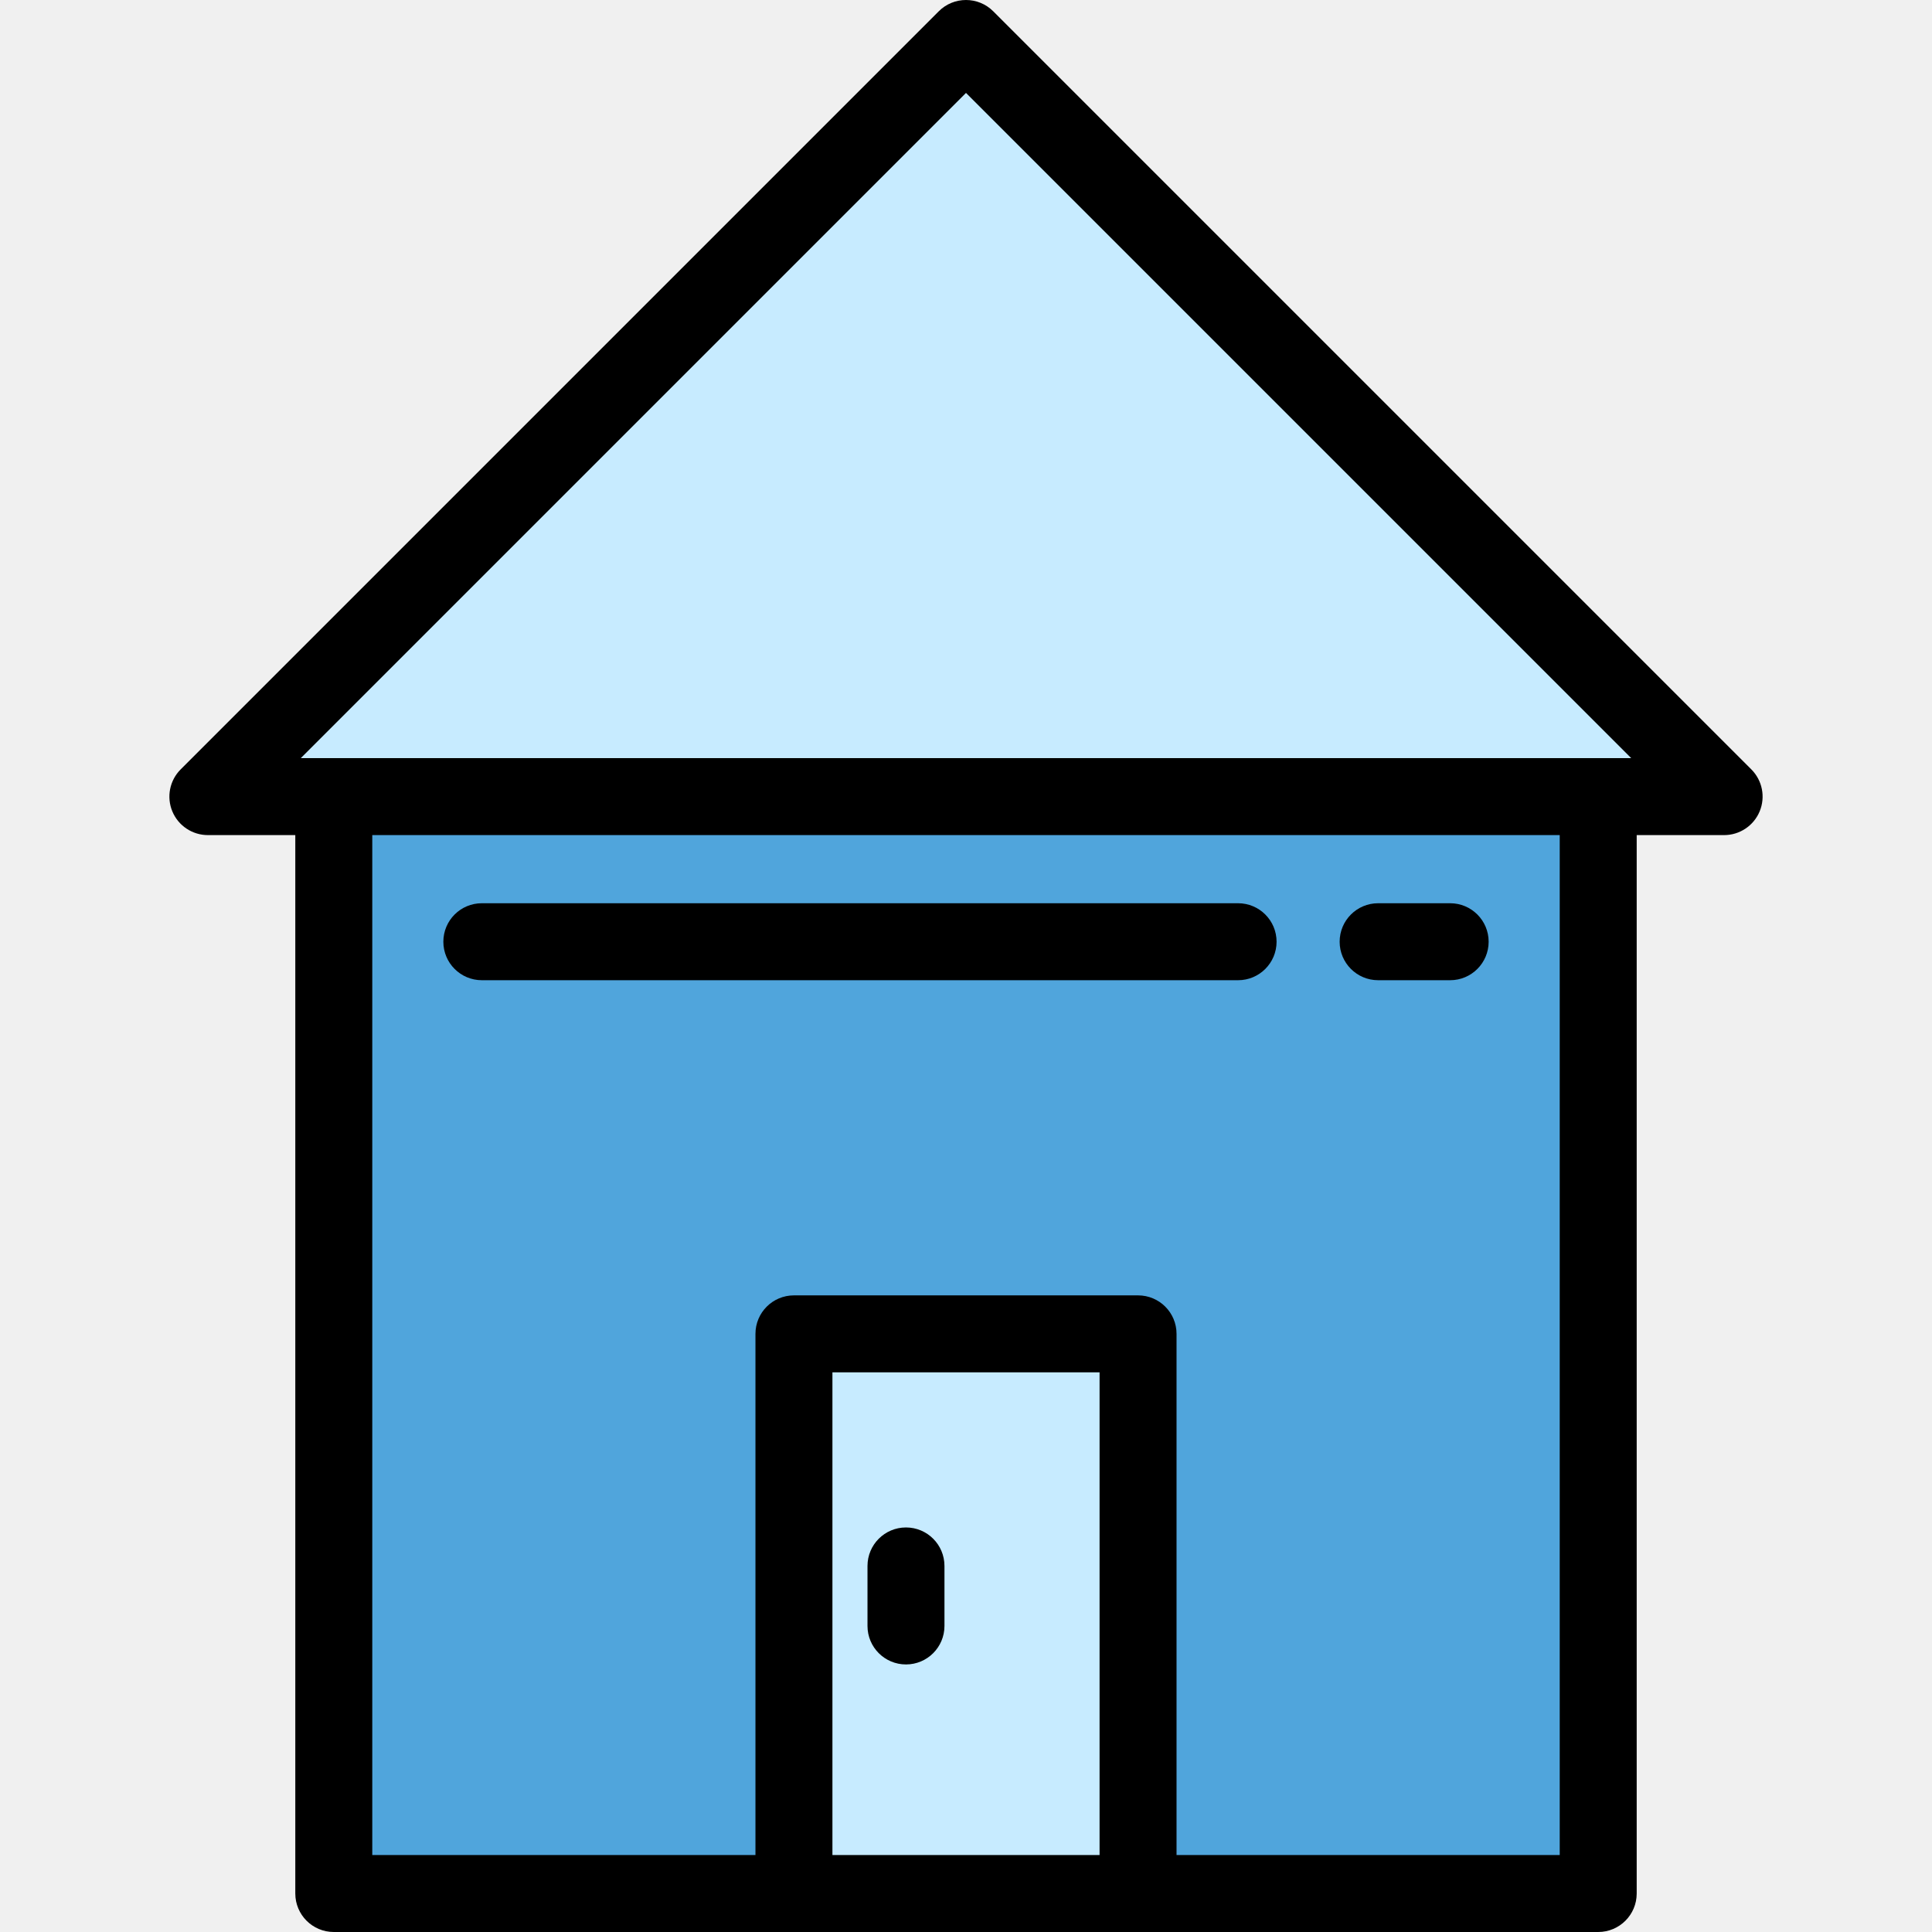
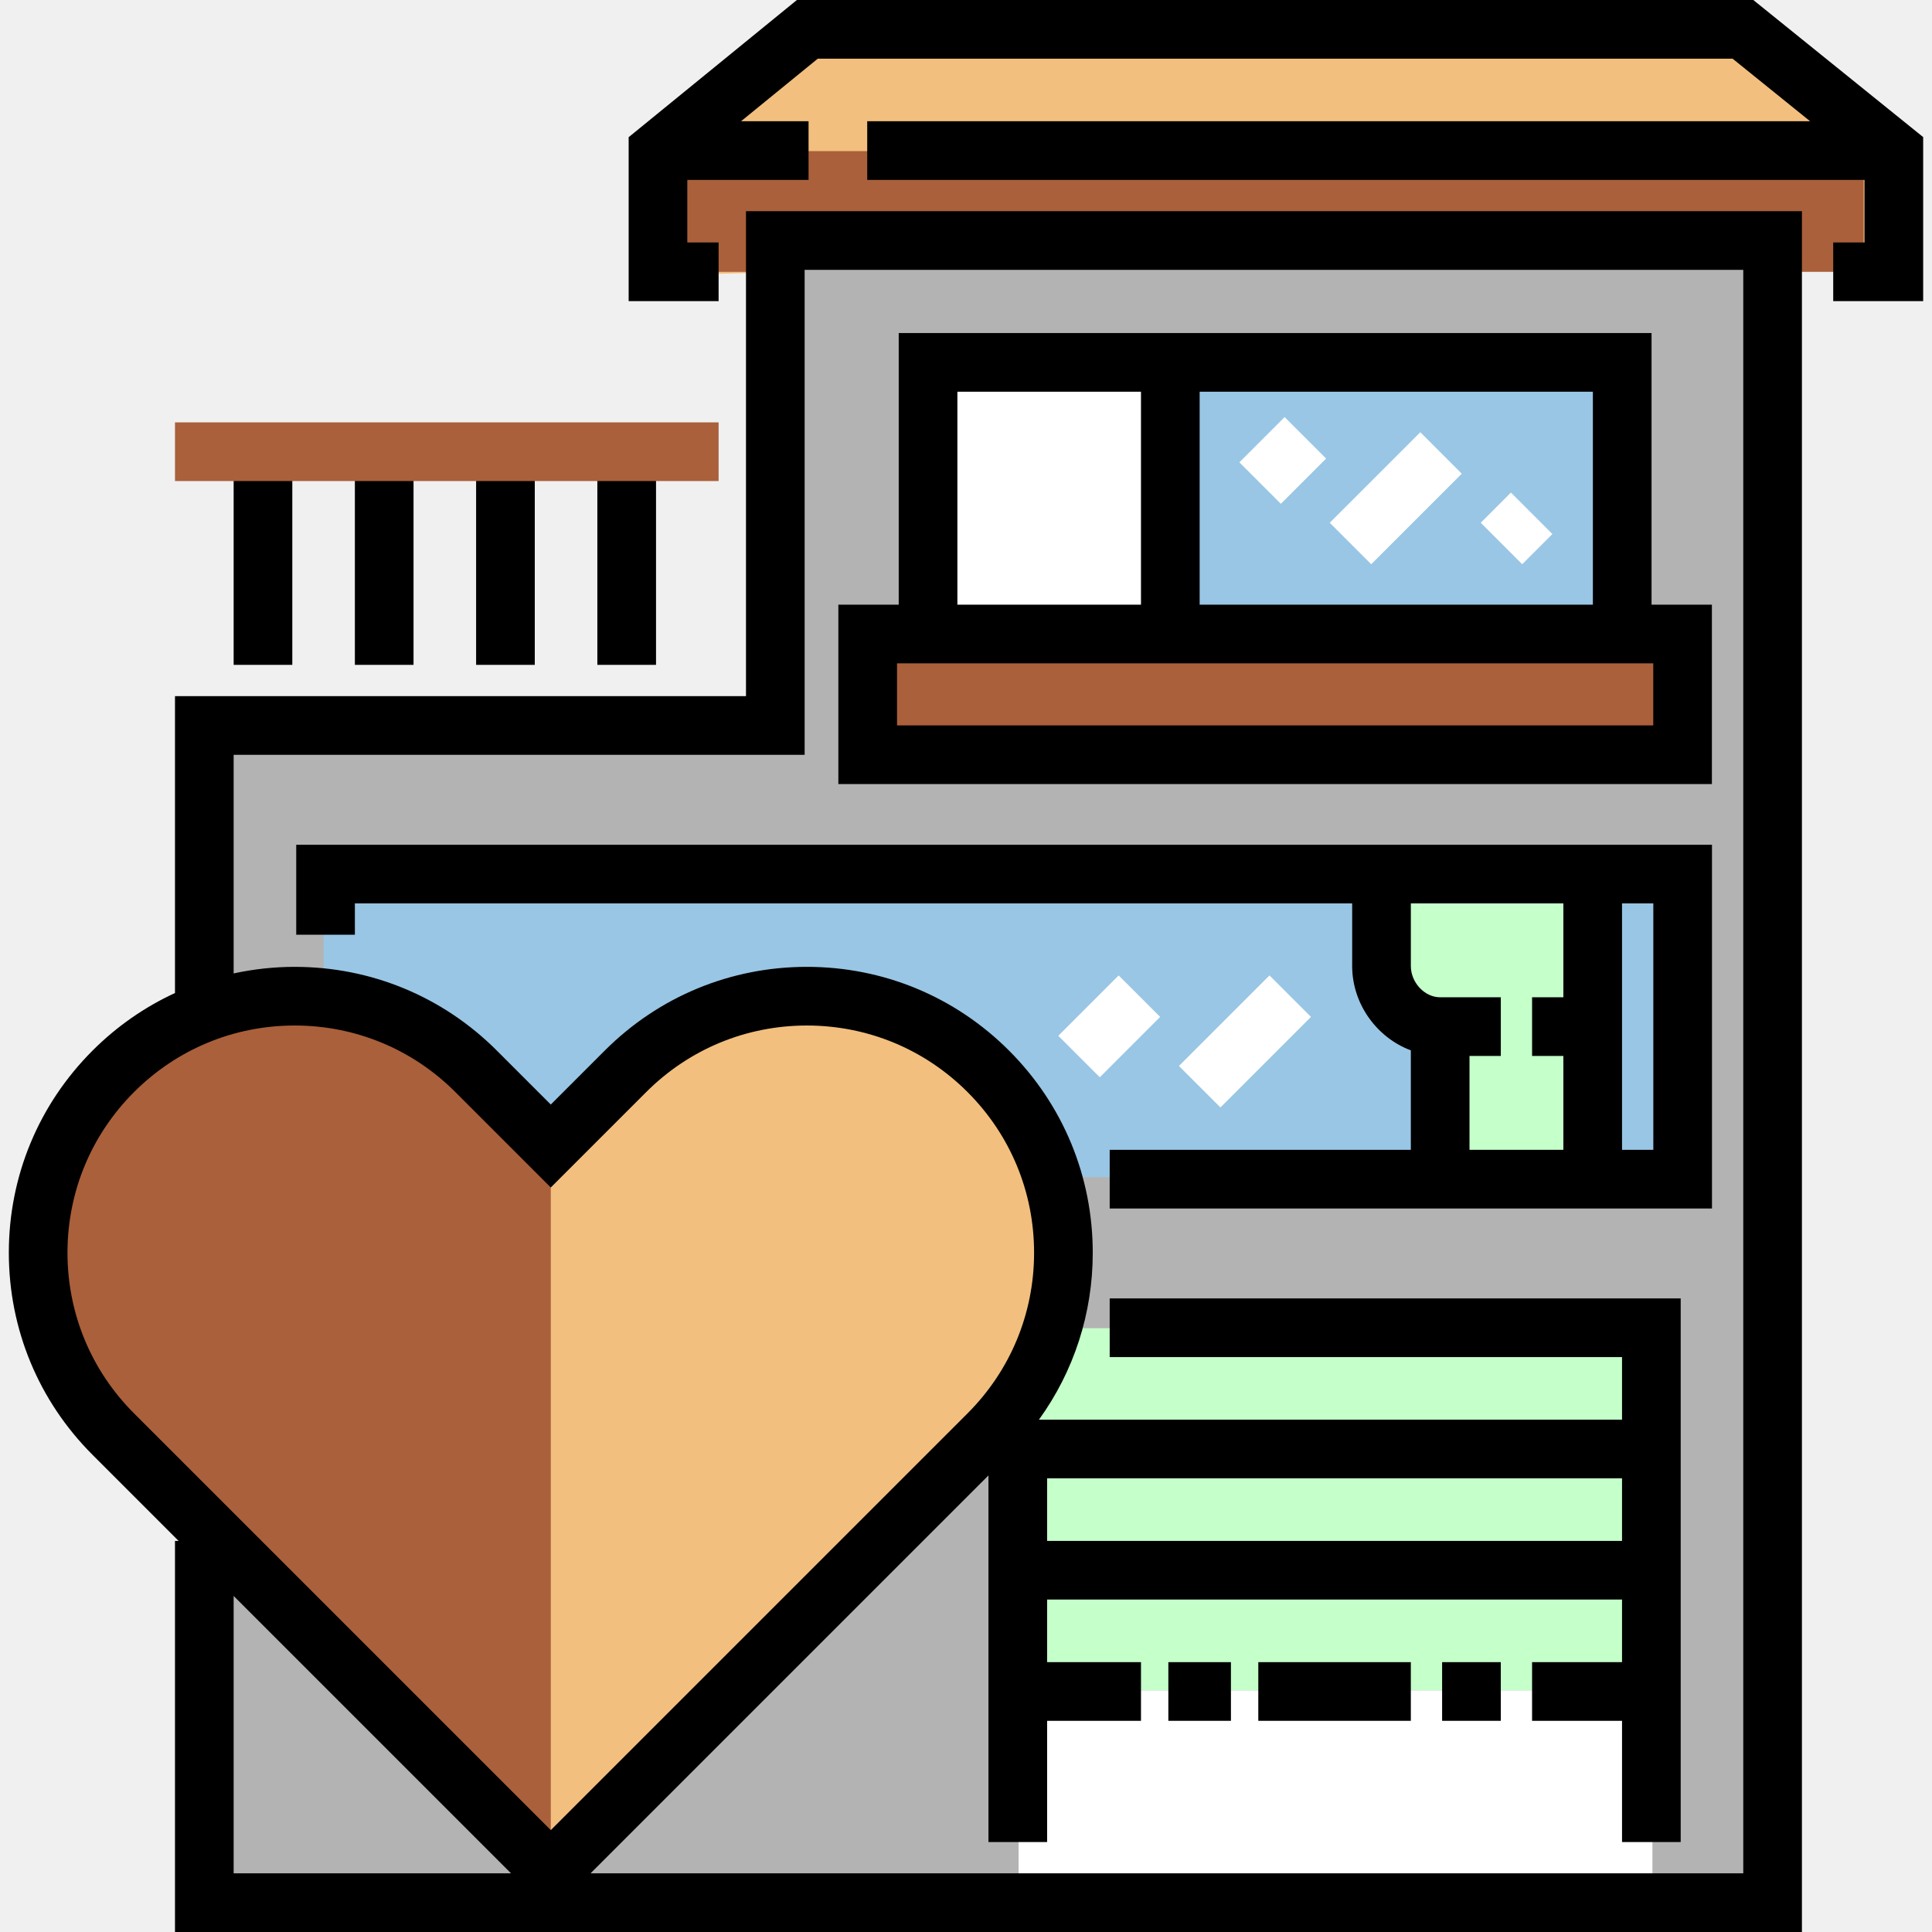
- <svg xmlns="http://www.w3.org/2000/svg" version="1.1" id="Layer_1" x="0px" y="0px" viewBox="0 0 502 502" style="enable-background:new 0 0 502 502;" xml:space="preserve">
+ <svg xmlns="http://www.w3.org/2000/svg" version="1.1" id="Layer_1" x="0px" y="0px" viewBox="0 0 512 512" style="enable-background:new 0 0 512 512;" xml:space="preserve">
+   <polyline style="fill:#F2BF7E;" points="190.438,72.551 173.855,72.551 173.855,40.047 213.953,8.291 461.898,8.291 501.369,40.047   501.369,64.259 485.822,64.259 " />
+   <rect x="173.955" y="40.047" style="fill:#AA603B;" width="319.927" height="31.993" />
+   <polyline style="fill:#B3B3B3;" points="53.628,408.356 53.628,503.709 470.276,503.709 470.276,64.259 205.984,64.259   205.984,191.741 53.628,191.741 53.628,264.292 " />
+   <rect x="245.946" y="96.036" style="fill:#FFFFFF;" width="63.986" height="71.981" />
+   <rect x="309.925" y="96.036" style="fill:#99C6E4;" width="119.978" height="71.981" />
+   <rect x="229.943" y="168.017" style="fill:#AA603B;" width="215.952" height="31.993" />
+   <rect x="85.754" y="232.162" style="fill:#99C6E4;" width="359.644" height="79.806" />
+   <path style="fill:#C5FFCA;" d="M366.632,231.695v20.294c0,5.989,2.093,11.788,5.916,16.397l3.346,4.034  c4.062,4.896,6.284,11.057,6.284,17.417v22.13h39.385v-79.806L366.632,231.695z" />
+   <rect x="269.94" y="447.959" style="fill:#FFFFFF;" width="167.965" height="55.988" />
  <g>
-     <polygon style="fill:#C7EBFF;" points="54.013,206.987 250.999,10 447.986,206.987  " />
-     <g>
-       <polygon style="fill:#50A5DC;" points="86.728,206.987 86.728,492 206.293,492 206.293,346.582 295.706,346.582 295.706,492     415.27,492 415.27,206.987   " />
-       <rect x="206.293" y="346.582" style="fill:#C7EBFF;" width="89.413" height="145.418" />
-     </g>
-     <g>
-       <path d="M455.057,199.915L258.07,2.929c-3.905-3.905-10.237-3.905-14.143,0L46.942,199.915c-2.86,2.86-3.715,7.161-2.167,10.898    s5.194,6.173,9.239,6.173h22.715V492c0,5.523,4.477,10,10,10h119.564h89.413H415.27c5.523,0,10-4.477,10-10V216.987h22.715    c4.044,0,7.691-2.437,9.239-6.173S457.917,202.776,455.057,199.915z M250.999,24.142l172.844,172.844H78.155L250.999,24.142z     M216.293,482V356.582h69.413V482H216.293z M405.27,482h-99.564V346.582c0-5.523-4.477-10-10-10h-89.413c-5.523,0-10,4.477-10,10    V482H96.728V216.987H405.27V482z" />
-       <path d="M125.197,254.693h196.501c5.523,0,10-4.477,10-10s-4.477-10-10-10H125.197c-5.523,0-10,4.477-10,10    S119.674,254.693,125.197,254.693z" />
-       <path d="M358.087,254.693h18.714c5.523,0,10-4.477,10-10s-4.477-10-10-10h-18.714c-5.523,0-10,4.477-10,10    S352.564,254.693,358.087,254.693z" />
-       <path d="M235.404,396.885c-5.523,0-10,4.477-10,10v15.595c0,5.523,4.477,10,10,10s10-4.477,10-10v-15.595    C245.404,401.362,240.927,396.885,235.404,396.885z" />
-     </g>
+     <rect x="269.94" y="351.984" style="fill:#C5FFCA;" width="167.965" height="31.993" />
+     <rect x="269.94" y="415.964" style="fill:#C5FFCA;" width="167.965" height="31.993" />
+     <rect x="269.94" y="383.969" style="fill:#C5FFCA;" width="167.965" height="31.993" />
  </g>
+   <path style="fill:#F2BF7E;" d="M165.759,283.91l-19.795,19.795l-19.795-19.795c-26.55-26.55-69.596-26.549-96.145,0  s-26.55,69.596,0,96.145l19.795,19.795l96.145,96.145l96.145-96.145l19.795-19.795c26.549-26.549,26.549-69.596,0-96.145  C235.355,257.361,192.309,257.361,165.759,283.91z" />
+   <path style="fill:#AA603B;" d="M145.965,303.705L126.17,283.91c-26.55-26.55-69.596-26.549-96.145,0s-26.55,69.596,0,96.145  L49.82,399.85l96.145,96.145" />
+   <rect x="309.625" y="440.486" width="16.583" height="15.547" />
+   <path d="M197.693,55.968v128.518H46.373v78.673c-8.02,3.702-15.411,8.823-21.843,15.255c-14.31,14.309-22.19,33.334-22.19,53.569  c0,20.234,7.881,39.26,22.189,53.568l22.803,22.805h-0.96V512H477.53V55.968H197.693z M61.919,496.453v-73.51l73.51,73.51H61.919z   M35.521,374.559c-11.373-11.373-17.636-26.491-17.636-42.575s6.263-31.203,17.637-42.576  c11.373-11.373,26.493-17.637,42.576-17.637s31.203,6.263,42.575,17.637l25.291,25.29l25.291-25.29  c11.373-11.373,26.492-17.637,42.576-17.637s31.204,6.263,42.576,17.637c11.373,11.373,17.636,26.492,17.636,42.576  s-6.263,31.202-17.636,42.575L145.964,485.003L35.521,374.559z M429.855,408.356H277.498v-16.583h152.356V408.356z M461.984,496.453  H156.5l105.451-105.45v97.159h15.547v-32.13h24.874v-15.547h-24.874v-16.583h152.356v16.583h-23.838v15.547h23.838v32.13h15.547  V344.097h-151.32v15.547h135.773v16.583H275.329c9.253-12.805,14.261-28.136,14.261-44.243c0-20.235-7.88-39.261-22.188-53.568  c-14.309-14.31-33.334-22.19-53.569-22.19s-39.26,7.881-53.57,22.189l-14.298,14.299l-14.298-14.298  c-14.309-14.31-33.334-22.19-53.57-22.19c-5.508,0-10.92,0.604-16.178,1.742v-57.935h151.32V71.514h248.745V496.453z" />
+   <rect x="382.175" y="440.486" width="15.547" height="15.547" />
+   <rect x="333.463" y="440.486" width="40.421" height="15.547" />
+   <rect x="158.305" y="120.227" width="15.547" height="55.968" />
+   <rect x="126.175" y="120.227" width="15.547" height="55.968" />
+   <rect x="94.046" y="120.227" width="15.547" height="55.968" />
+   <rect x="61.919" y="120.227" width="15.547" height="55.968" />
+   <path d="M437.677,160.246V88.262H238.17v71.984h-15.997v47.539h231.499v-47.539H437.677z M422.13,160.246H317.919v-56.437H422.13  V160.246z M253.716,103.809h48.656v56.437h-48.656V103.809z M438.125,192.238H237.72v-16.446h0.451h199.506h0.45v16.446H438.125z" />
+   <g>
+     <rect x="332.169" y="113.533" transform="matrix(-0.7072 -0.707 0.707 -0.7072 494.0844 448.6495)" style="fill:#FFFFFF;" width="15.546" height="16.967" />
+     <rect x="362.115" y="115.067" transform="matrix(-0.707 -0.7072 0.7072 -0.707 538.0275 486.9694)" style="fill:#FFFFFF;" width="15.546" height="33.933" />
+     <rect x="394.131" y="134.371" transform="matrix(-0.7071 -0.7071 0.7071 -0.7071 587.0805 523.2283)" style="fill:#FFFFFF;" width="15.546" height="11.311" />
+   </g>
+   <polygon points="464.644,0 211.186,0 166.6,36.356 166.6,79.806 190.438,79.806 190.438,64.259 182.146,64.259 182.146,47.676   214.276,47.676 214.276,32.13 196.384,32.13 216.721,15.547 459.152,15.547 479.699,32.13 229.822,32.13 229.822,47.676   494.114,47.676 494.114,64.259 485.822,64.259 485.822,79.806 509.66,79.806 509.66,36.332 " />
+   <path d="M78.502,223.87v23.838h15.547v-8.292H358.34V256c0,10.123,6.591,19.011,15.547,22.357v26.356h-79.806v15.547h159.611V223.87  H78.502z M389.434,279.838h8.292v-15.547h-8.292h-7.255h-0.518c-4.141,0-7.773-3.91-7.773-8.292v-16.583h40.421v24.874h-8.292  v15.547h8.292v24.874h-24.875V279.838z M438.146,304.713h-8.292v-65.296h8.292V304.713z" />
+   <g>
+     <rect x="286.182" y="260.679" transform="matrix(-0.7072 -0.707 0.707 -0.7072 309.5435 672.1722)" style="fill:#FFFFFF;" width="15.546" height="22.622" />
+     <rect x="322.152" y="259.021" transform="matrix(-0.7071 -0.7071 0.7071 -0.7071 368.0653 704.4333)" style="fill:#FFFFFF;" width="15.546" height="33.934" />
+   </g>
+   <rect x="46.373" y="111.935" style="fill:#AA603B;" width="144.065" height="15.547" />
  <g>
</g>
  <g>
</g>
  <g>
</g>
  <g>
</g>
  <g>
</g>
  <g>
</g>
  <g>
</g>
  <g>
</g>
  <g>
</g>
  <g>
</g>
  <g>
</g>
  <g>
</g>
  <g>
</g>
  <g>
</g>
  <g>
</g>
</svg>
